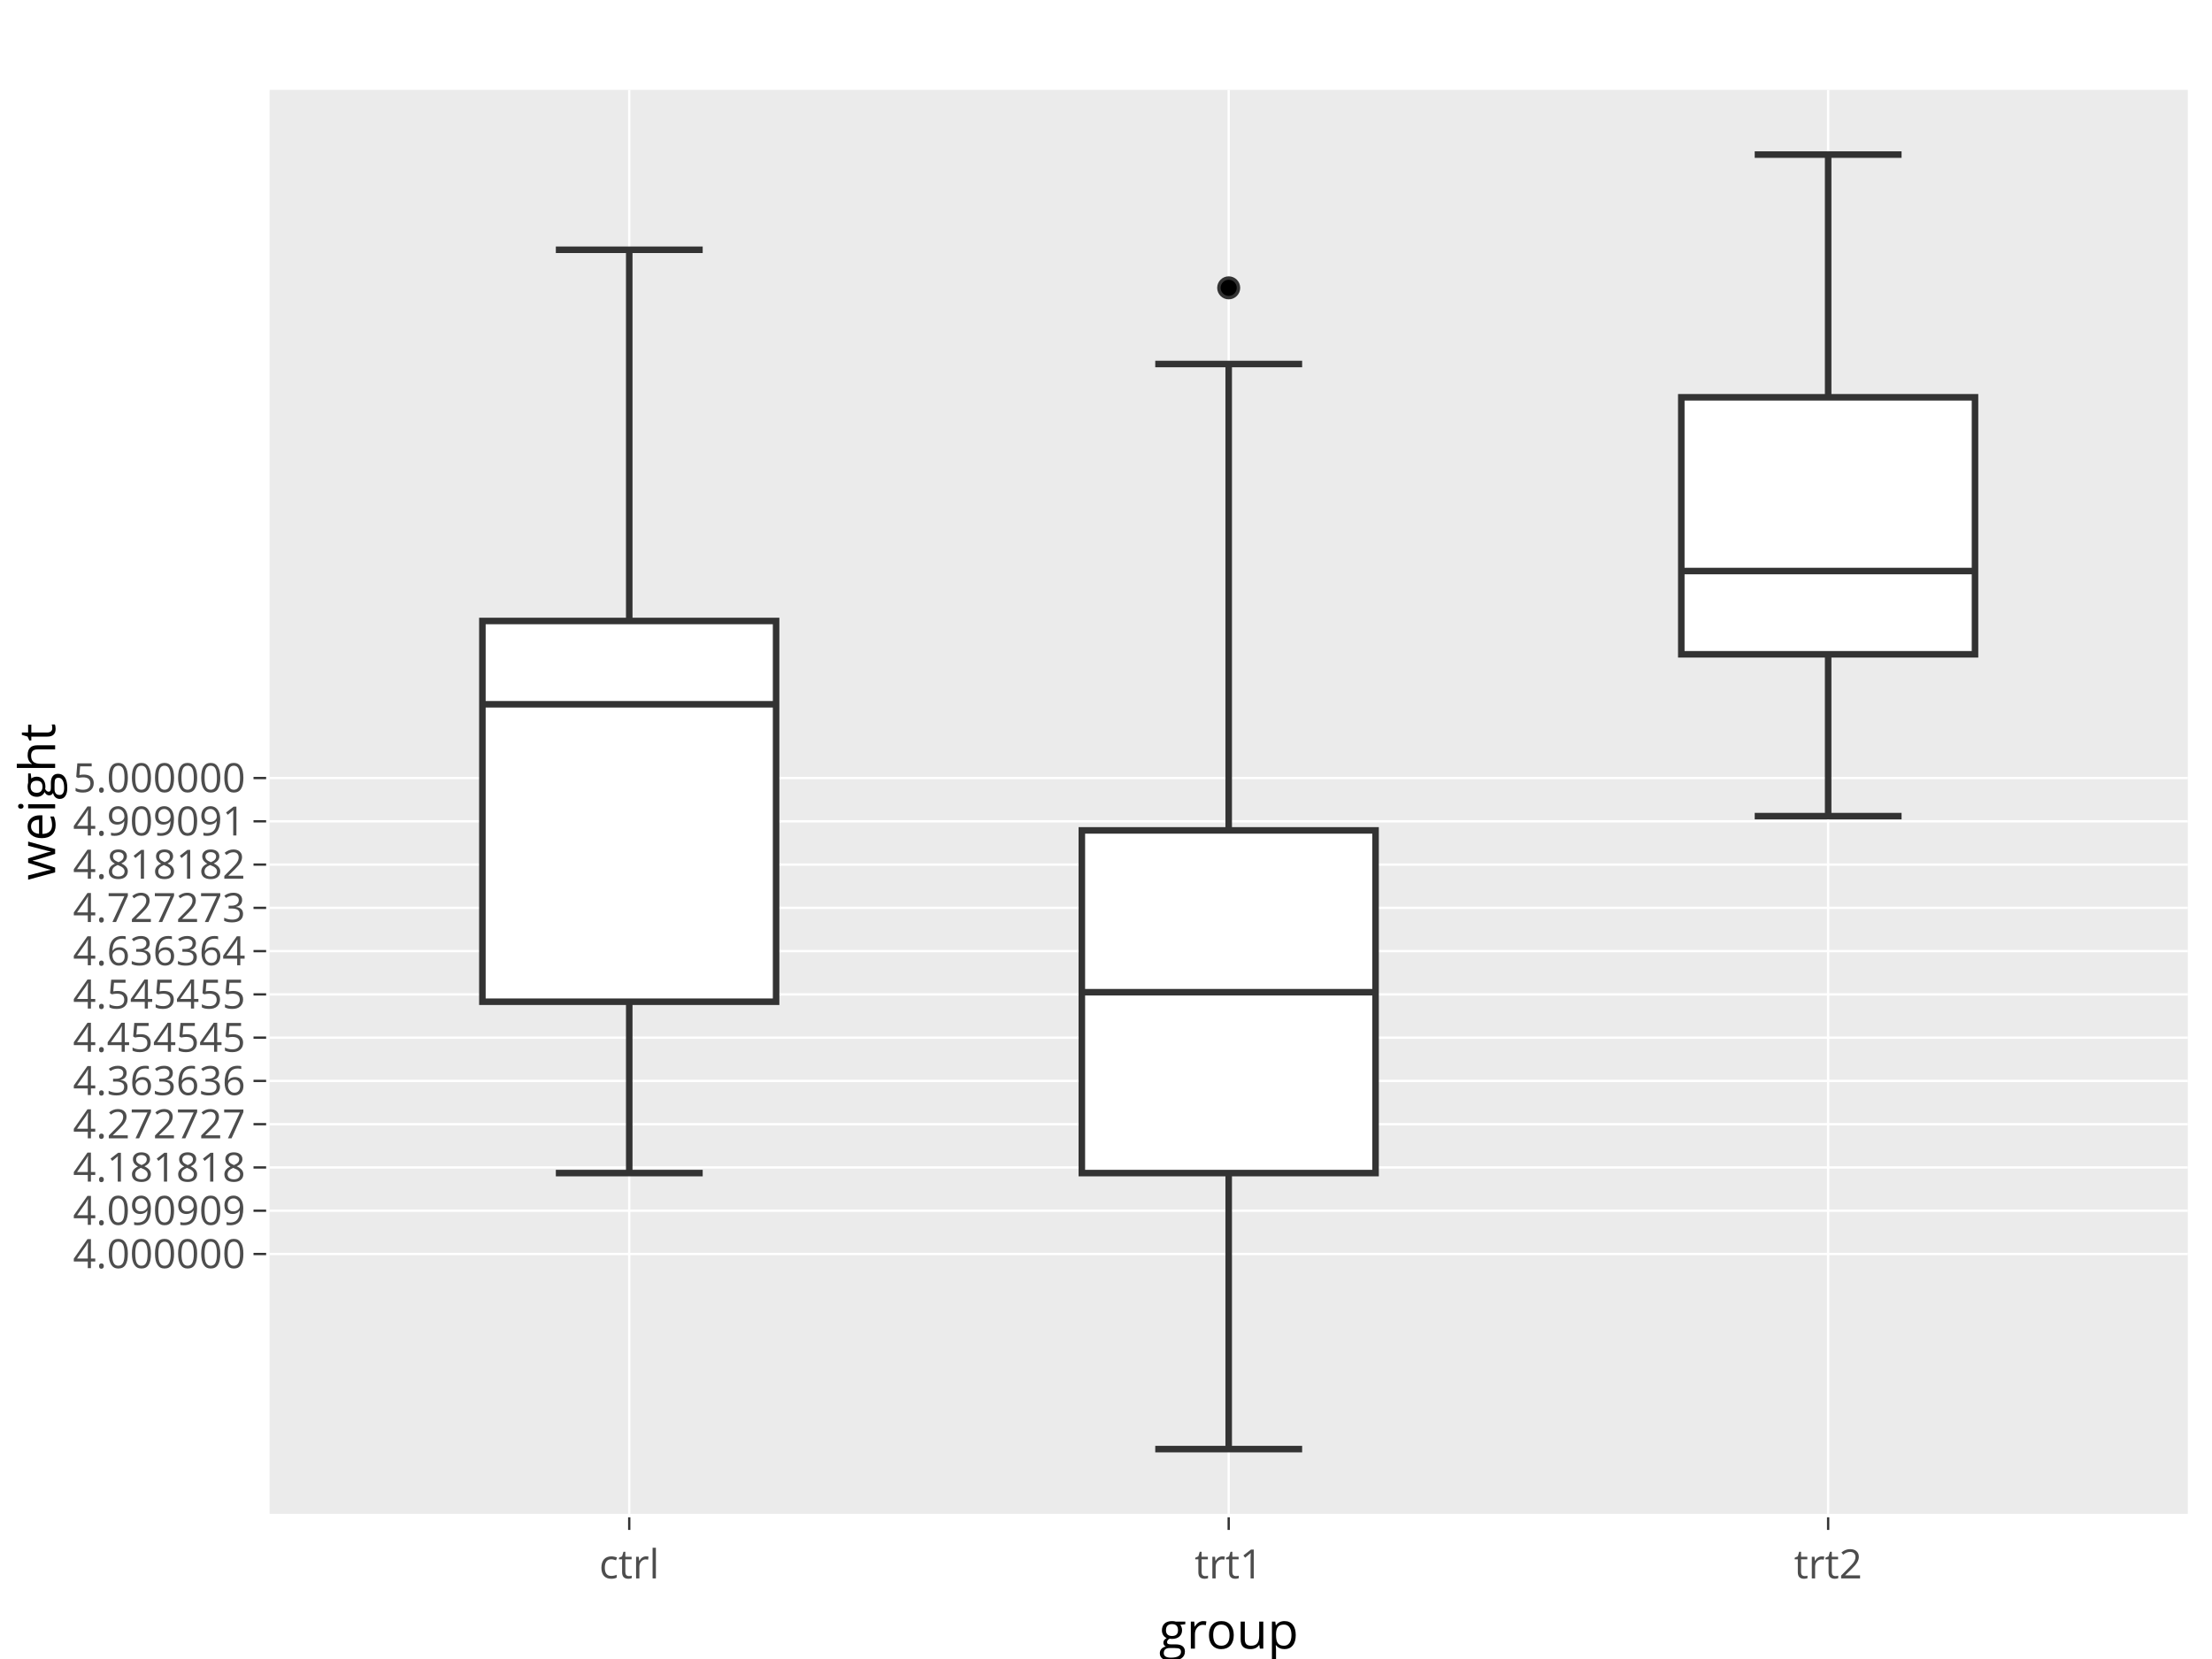
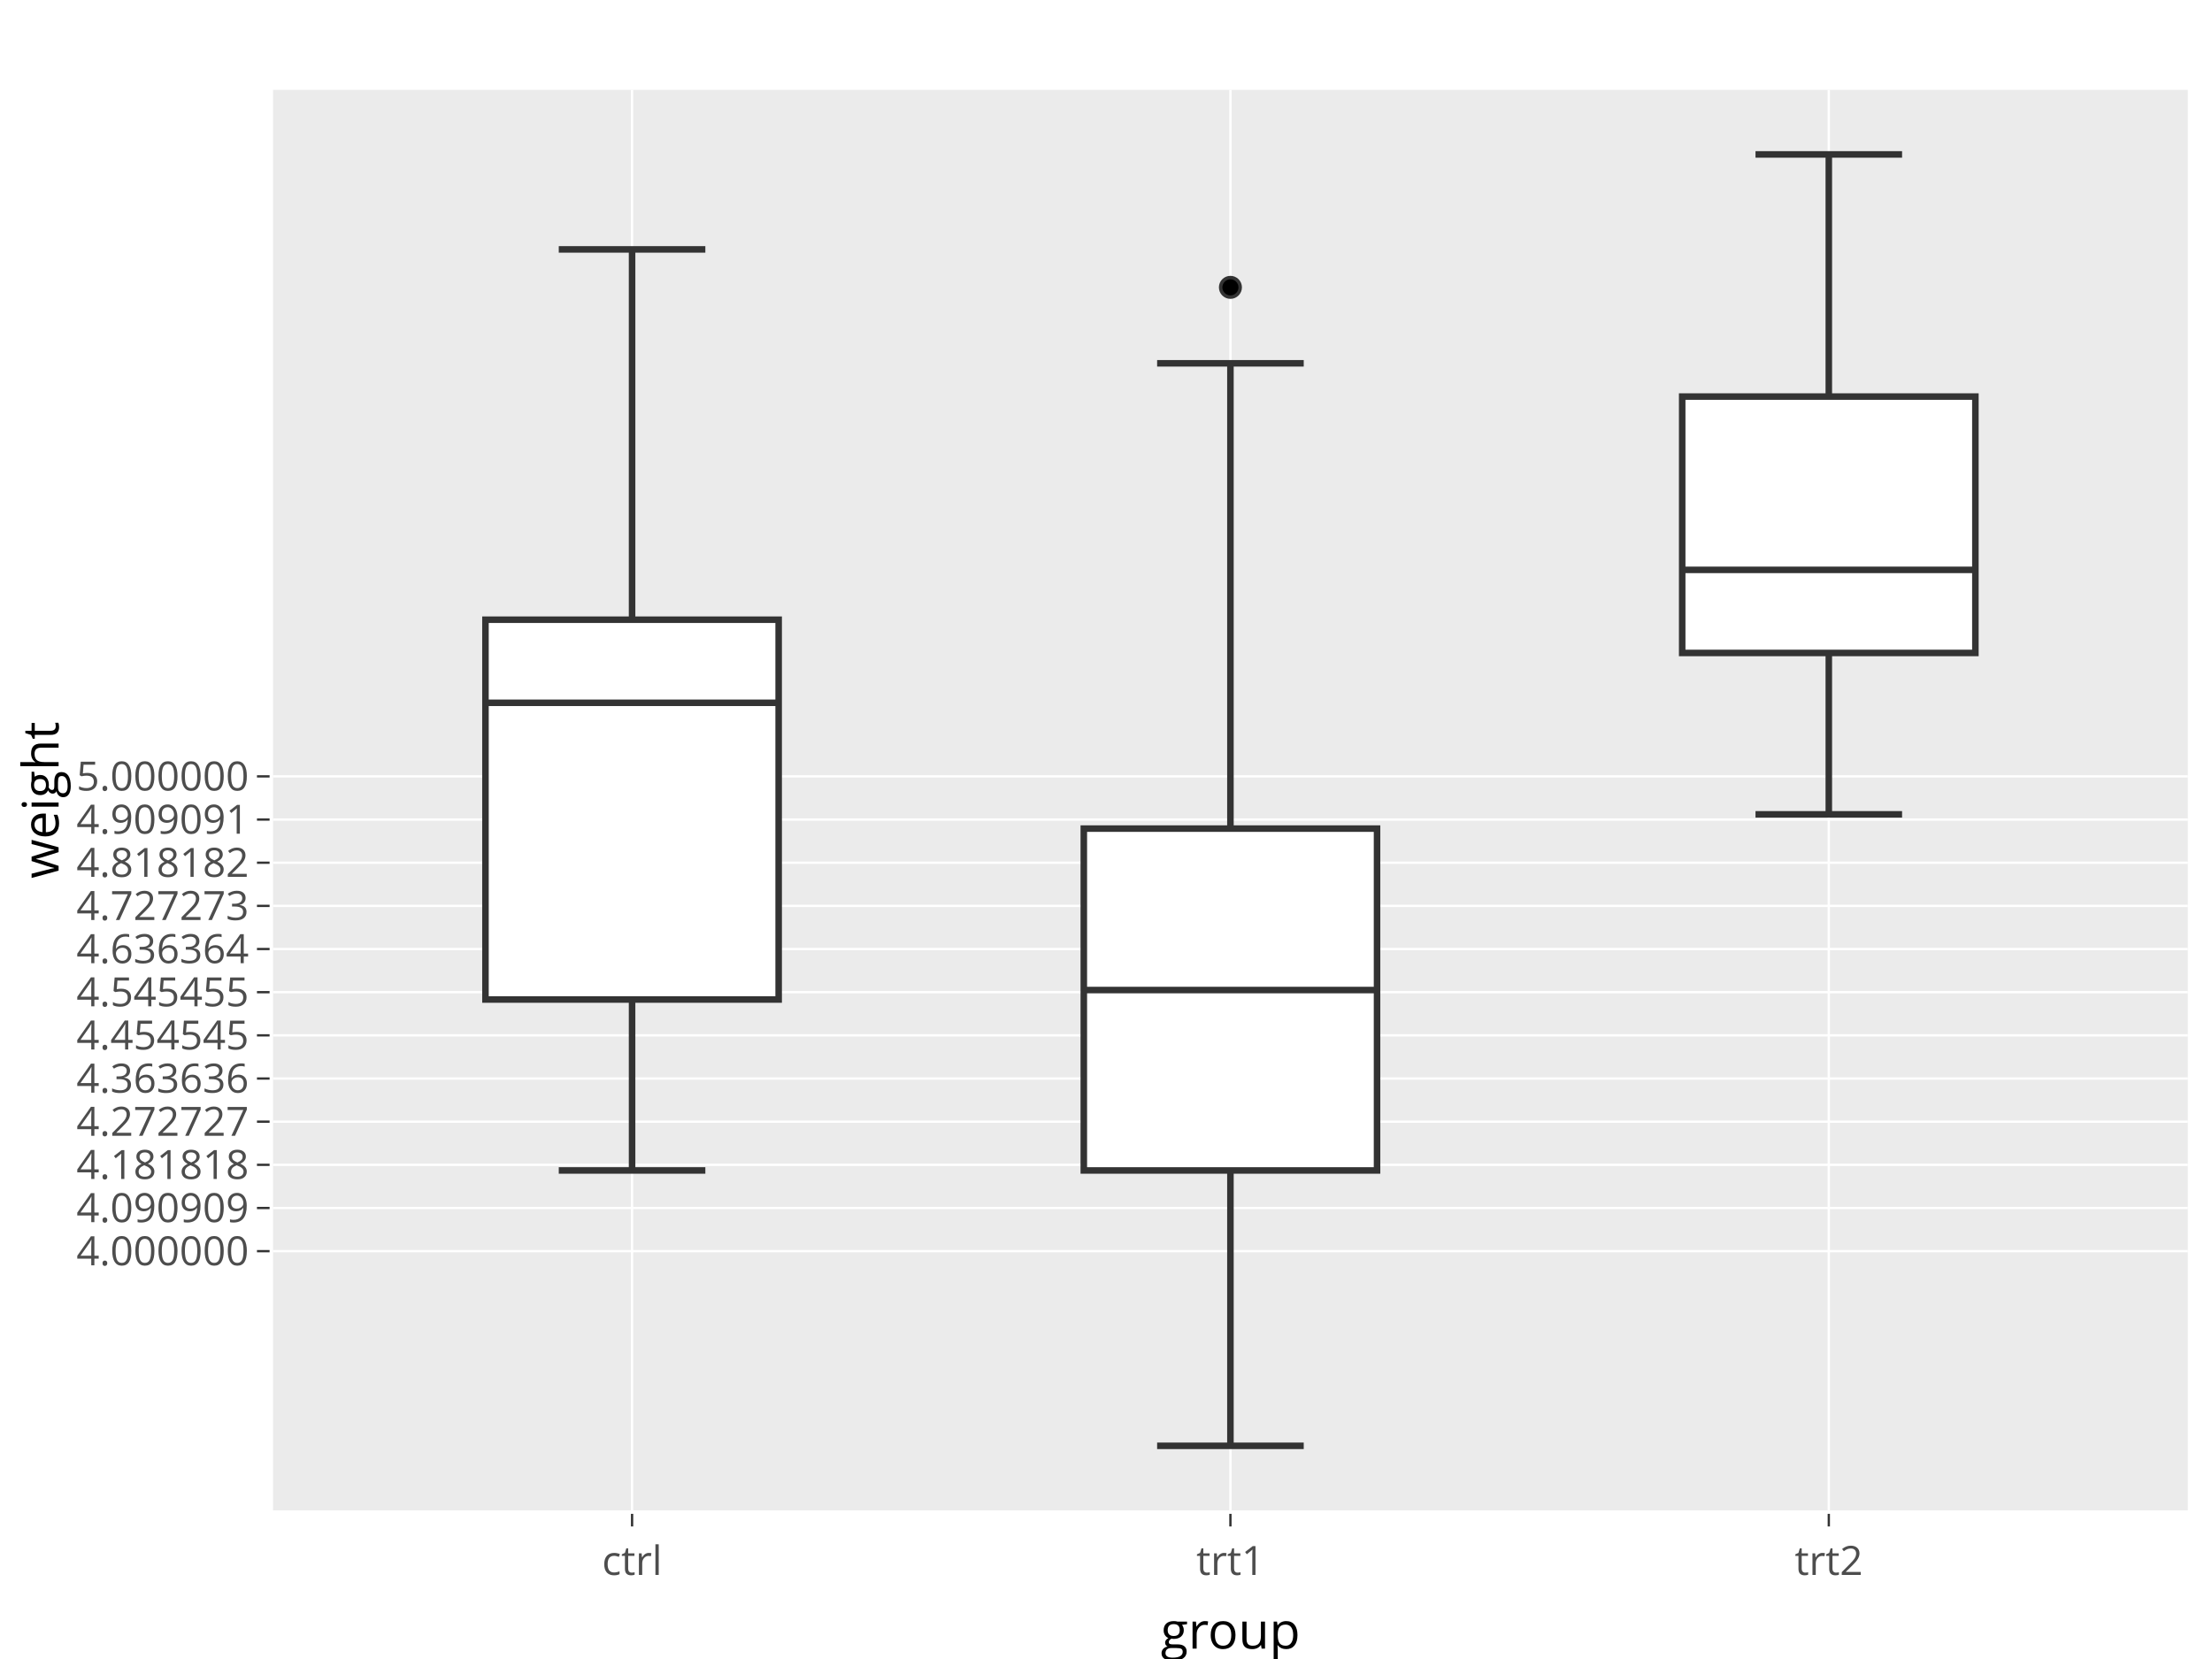
<svg xmlns="http://www.w3.org/2000/svg" class="main-svg" width="640" height="480" viewBox="0 0 640 480">
  <rect x="0" y="0" width="640" height="480" style="fill: rgb(255, 255, 255); fill-opacity: 1;" />
  <defs id="defs-">
    <g class="clips">
      <clipPath id="clipxyplot" class="plotclip">
-         <rect width="555" height="412" />
+         <rect width="554" height="411" />
      </clipPath>
      <clipPath class="axesclip" id="clipx">
-         <rect x="78" y="0" width="555" height="480" />
+         <rect x="79" y="0" width="554" height="480" />
      </clipPath>
      <clipPath class="axesclip" id="clipy">
-         <rect x="0" y="26" width="640" height="412" />
+         <rect x="0" y="26" width="640" height="411" />
      </clipPath>
      <clipPath class="axesclip" id="clipxy">
-         <rect x="78" y="26" width="555" height="412" />
+         <rect x="79" y="26" width="554" height="411" />
      </clipPath>
    </g>
    <g class="gradients" />
  </defs>
  <g class="bglayer">
-     <rect class="bg" x="78" y="26" width="555" height="412" style="fill: rgb(235, 235, 235); fill-opacity: 1; stroke-width: 0;" />
+     <rect class="bg" x="79" y="26" width="554" height="411" style="fill: rgb(235, 235, 235); fill-opacity: 1; stroke-width: 0;" />
  </g>
  <g class="layer-below">
    <g class="imagelayer" />
    <g class="shapelayer" />
  </g>
  <g class="cartesianlayer">
    <g class="subplot xy">
      <g class="layer-subplot">
        <g class="shapelayer" />
        <g class="imagelayer" />
      </g>
      <g class="gridlayer">
        <g class="x">
-           <path class="xgrid crisp" transform="translate(182.06,0)" d="M0,26v412" style="stroke: rgb(255, 255, 255); stroke-opacity: 1; stroke-width: 0.664px;" />
-           <path class="xgrid crisp" transform="translate(355.5,0)" d="M0,26v412" style="stroke: rgb(255, 255, 255); stroke-opacity: 1; stroke-width: 0.664px;" />
-           <path class="xgrid crisp" transform="translate(528.94,0)" d="M0,26v412" style="stroke: rgb(255, 255, 255); stroke-opacity: 1; stroke-width: 0.664px;" />
+           <path class="xgrid crisp" transform="translate(182.88,0)" d="M0,26v411" style="stroke: rgb(255, 255, 255); stroke-opacity: 1; stroke-width: 0.664px;" />
+           <path class="xgrid crisp" transform="translate(356,0)" d="M0,26v411" style="stroke: rgb(255, 255, 255); stroke-opacity: 1; stroke-width: 0.664px;" />
+           <path class="xgrid crisp" transform="translate(529.13,0)" d="M0,26v411" style="stroke: rgb(255, 255, 255); stroke-opacity: 1; stroke-width: 0.664px;" />
        </g>
        <g class="y">
-           <path class="ygrid crisp" transform="translate(0,362.82)" d="M78,0h555" style="stroke: rgb(255, 255, 255); stroke-opacity: 1; stroke-width: 0.664px;" />
-           <path class="ygrid crisp" transform="translate(0,350.3)" d="M78,0h555" style="stroke: rgb(255, 255, 255); stroke-opacity: 1; stroke-width: 0.664px;" />
-           <path class="ygrid crisp" transform="translate(0,337.78)" d="M78,0h555" style="stroke: rgb(255, 255, 255); stroke-opacity: 1; stroke-width: 0.664px;" />
-           <path class="ygrid crisp" transform="translate(0,325.26)" d="M78,0h555" style="stroke: rgb(255, 255, 255); stroke-opacity: 1; stroke-width: 0.664px;" />
-           <path class="ygrid crisp" transform="translate(0,312.74)" d="M78,0h555" style="stroke: rgb(255, 255, 255); stroke-opacity: 1; stroke-width: 0.664px;" />
-           <path class="ygrid crisp" transform="translate(0,300.22)" d="M78,0h555" style="stroke: rgb(255, 255, 255); stroke-opacity: 1; stroke-width: 0.664px;" />
-           <path class="ygrid crisp" transform="translate(0,287.71)" d="M78,0h555" style="stroke: rgb(255, 255, 255); stroke-opacity: 1; stroke-width: 0.664px;" />
-           <path class="ygrid crisp" transform="translate(0,275.19)" d="M78,0h555" style="stroke: rgb(255, 255, 255); stroke-opacity: 1; stroke-width: 0.664px;" />
-           <path class="ygrid crisp" transform="translate(0,262.67)" d="M78,0h555" style="stroke: rgb(255, 255, 255); stroke-opacity: 1; stroke-width: 0.664px;" />
-           <path class="ygrid crisp" transform="translate(0,250.15)" d="M78,0h555" style="stroke: rgb(255, 255, 255); stroke-opacity: 1; stroke-width: 0.664px;" />
-           <path class="ygrid crisp" transform="translate(0,237.63)" d="M78,0h555" style="stroke: rgb(255, 255, 255); stroke-opacity: 1; stroke-width: 0.664px;" />
-           <path class="ygrid crisp" transform="translate(0,225.11)" d="M78,0h555" style="stroke: rgb(255, 255, 255); stroke-opacity: 1; stroke-width: 0.664px;" />
+           <path class="ygrid crisp" transform="translate(0,362)" d="M79,0h554" style="stroke: rgb(255, 255, 255); stroke-opacity: 1; stroke-width: 0.664px;" />
+           <path class="ygrid crisp" transform="translate(0,349.51)" d="M79,0h554" style="stroke: rgb(255, 255, 255); stroke-opacity: 1; stroke-width: 0.664px;" />
+           <path class="ygrid crisp" transform="translate(0,337.02)" d="M79,0h554" style="stroke: rgb(255, 255, 255); stroke-opacity: 1; stroke-width: 0.664px;" />
+           <path class="ygrid crisp" transform="translate(0,324.53)" d="M79,0h554" style="stroke: rgb(255, 255, 255); stroke-opacity: 1; stroke-width: 0.664px;" />
+           <path class="ygrid crisp" transform="translate(0,312.05)" d="M79,0h554" style="stroke: rgb(255, 255, 255); stroke-opacity: 1; stroke-width: 0.664px;" />
+           <path class="ygrid crisp" transform="translate(0,299.56)" d="M79,0h554" style="stroke: rgb(255, 255, 255); stroke-opacity: 1; stroke-width: 0.664px;" />
+           <path class="ygrid crisp" transform="translate(0,287.07)" d="M79,0h554" style="stroke: rgb(255, 255, 255); stroke-opacity: 1; stroke-width: 0.664px;" />
+           <path class="ygrid crisp" transform="translate(0,274.58)" d="M79,0h554" style="stroke: rgb(255, 255, 255); stroke-opacity: 1; stroke-width: 0.664px;" />
+           <path class="ygrid crisp" transform="translate(0,262.1)" d="M79,0h554" style="stroke: rgb(255, 255, 255); stroke-opacity: 1; stroke-width: 0.664px;" />
+           <path class="ygrid crisp" transform="translate(0,249.61)" d="M79,0h554" style="stroke: rgb(255, 255, 255); stroke-opacity: 1; stroke-width: 0.664px;" />
+           <path class="ygrid crisp" transform="translate(0,237.12)" d="M79,0h554" style="stroke: rgb(255, 255, 255); stroke-opacity: 1; stroke-width: 0.664px;" />
+           <path class="ygrid crisp" transform="translate(0,224.63)" d="M79,0h554" style="stroke: rgb(255, 255, 255); stroke-opacity: 1; stroke-width: 0.664px;" />
        </g>
      </g>
      <g class="zerolinelayer" />
      <path class="xlines-below" />
      <path class="ylines-below" />
      <g class="overlines-below" />
      <g class="xaxislayer-below" />
      <g class="yaxislayer-below" />
      <g class="overaxes-below" />
-       <g class="plot" transform="translate(78, 26)" clip-path="url(#clipxyplot)">
+       <g class="plot" transform="translate(79, 26)" clip-path="url(#clipxyplot)">
        <g class="boxlayer mlayer">
          <g class="trace boxes" style="opacity: 1;">
-             <path class="box" d="M61.57,177.77H146.55M61.57,263.83H146.55V153.67H61.57ZM104.06,263.83V313.41M104.06,153.67V46.27M82.82,313.41H125.31M82.82,46.27H125.31" style="vector-effect: non-scaling-stroke; stroke-width: 1.89px; stroke: rgb(51, 51, 51); stroke-opacity: 1; fill: rgb(255, 255, 255); fill-opacity: 1;" />
-             <path class="box" d="M235.01,261.08H319.99M235.01,313.41H319.99V214.26H235.01ZM277.5,313.41V393.27M277.5,214.26V79.32M256.25,393.27H298.75M256.25,79.32H298.75" style="vector-effect: non-scaling-stroke; stroke-width: 1.89px; stroke: rgb(51, 51, 51); stroke-opacity: 1; fill: rgb(255, 255, 255); fill-opacity: 1;" />
-             <path class="box" d="M408.45,139.22H493.43M408.45,163.31H493.43V88.95H408.45ZM450.94,163.31V210.13M450.94,88.95V18.73M429.69,210.13H472.18M429.69,18.73H472.18" style="vector-effect: non-scaling-stroke; stroke-width: 1.89px; stroke: rgb(51, 51, 51); stroke-opacity: 1; fill: rgb(255, 255, 255); fill-opacity: 1;" />
+             <path class="box" d="M61.46,177.34H146.29M61.46,263.19H146.29V153.3H61.46ZM103.88,263.19V312.65M103.88,153.3V46.16M82.67,312.65H125.08M82.67,46.16H125.08" style="vector-effect: non-scaling-stroke; stroke-width: 1.89px; stroke: rgb(51, 51, 51); stroke-opacity: 1; fill: rgb(255, 255, 255); fill-opacity: 1;" />
+             <path class="box" d="M234.58,260.45H319.42M234.58,312.65H319.42V213.74H234.58ZM277,312.65V392.32M277,213.74V79.12M255.79,392.32H298.21M255.79,79.12H298.21" style="vector-effect: non-scaling-stroke; stroke-width: 1.89px; stroke: rgb(51, 51, 51); stroke-opacity: 1; fill: rgb(255, 255, 255); fill-opacity: 1;" />
+             <path class="box" d="M407.71,138.88H492.54M407.71,162.92H492.54V88.74H407.71ZM450.13,162.92V209.62M450.13,88.74V18.68M428.92,209.62H471.33M428.92,18.68H471.33" style="vector-effect: non-scaling-stroke; stroke-width: 1.89px; stroke: rgb(51, 51, 51); stroke-opacity: 1; fill: rgb(255, 255, 255); fill-opacity: 1;" />
            <g class="points" />
            <g class="points">
-               <path class="point" transform="translate(277.5,57.28)" d="M2.83,0A2.83,2.83 0 1,1 0,-2.83A2.83,2.83 0 0,1 2.83,0Z" style="opacity: 1; stroke-width: 1px; fill: rgb(0, 0, 0); fill-opacity: 1; stroke: rgb(51, 51, 51); stroke-opacity: 1;" />
+               <path class="point" transform="translate(277,57.14)" d="M2.83,0A2.83,2.83 0 1,1 0,-2.83A2.83,2.83 0 0,1 2.83,0Z" style="opacity: 1; stroke-width: 1px; fill: rgb(0, 0, 0); fill-opacity: 1; stroke: rgb(51, 51, 51); stroke-opacity: 1;" />
            </g>
            <g class="points" />
          </g>
        </g>
      </g>
      <g class="overplot" />
      <path class="xlines-above crisp" d="" style="fill: none; stroke-width: 1px; stroke: rgb(0, 0, 0); stroke-opacity: 0;" />
      <path class="ylines-above crisp" d="" style="fill: none; stroke-width: 1px; stroke: rgb(0, 0, 0); stroke-opacity: 0;" />
      <g class="overlines-above" />
      <g class="xaxislayer-above">
-         <path class="xtick ticks crisp" d="M0,439v3.653" transform="translate(182.06,0)" style="stroke: rgb(51, 51, 51); stroke-opacity: 1; stroke-width: 0.664px;" />
-         <path class="xtick ticks crisp" d="M0,439v3.653" transform="translate(355.5,0)" style="stroke: rgb(51, 51, 51); stroke-opacity: 1; stroke-width: 0.664px;" />
-         <path class="xtick ticks crisp" d="M0,439v3.653" transform="translate(528.94,0)" style="stroke: rgb(51, 51, 51); stroke-opacity: 1; stroke-width: 0.664px;" />
+         <path class="xtick ticks crisp" d="M0,438v3.653" transform="translate(182.88,0)" style="stroke: rgb(51, 51, 51); stroke-opacity: 1; stroke-width: 0.664px;" />
+         <path class="xtick ticks crisp" d="M0,438v3.653" transform="translate(356,0)" style="stroke: rgb(51, 51, 51); stroke-opacity: 1; stroke-width: 0.664px;" />
+         <path class="xtick ticks crisp" d="M0,438v3.653" transform="translate(529.13,0)" style="stroke: rgb(51, 51, 51); stroke-opacity: 1; stroke-width: 0.664px;" />
        <g class="xtick">
-           <text text-anchor="middle" x="0" y="456.68" transform="translate(182.06,0)" style="font-family: 'Open Sans', verdana, arial, sans-serif; font-size: 11.69px; fill: rgb(77, 77, 77); fill-opacity: 1; white-space: pre;">ctrl</text>
+           <text text-anchor="middle" x="0" y="455.68" transform="translate(182.88,0)" style="font-family: 'Open Sans', verdana, arial, sans-serif; font-size: 11.69px; fill: rgb(77, 77, 77); fill-opacity: 1; white-space: pre;">ctrl</text>
        </g>
        <g class="xtick">
-           <text text-anchor="middle" x="0" y="456.68" transform="translate(355.5,0)" style="font-family: 'Open Sans', verdana, arial, sans-serif; font-size: 11.69px; fill: rgb(77, 77, 77); fill-opacity: 1; white-space: pre;">trt1</text>
+           <text text-anchor="middle" x="0" y="455.68" transform="translate(356,0)" style="font-family: 'Open Sans', verdana, arial, sans-serif; font-size: 11.69px; fill: rgb(77, 77, 77); fill-opacity: 1; white-space: pre;">trt1</text>
        </g>
        <g class="xtick">
-           <text text-anchor="middle" x="0" y="456.68" transform="translate(528.94,0)" style="font-family: 'Open Sans', verdana, arial, sans-serif; font-size: 11.69px; fill: rgb(77, 77, 77); fill-opacity: 1; white-space: pre;">trt2</text>
+           <text text-anchor="middle" x="0" y="455.68" transform="translate(529.13,0)" style="font-family: 'Open Sans', verdana, arial, sans-serif; font-size: 11.69px; fill: rgb(77, 77, 77); fill-opacity: 1; white-space: pre;">trt2</text>
        </g>
      </g>
      <g class="yaxislayer-above">
-         <path class="ytick ticks crisp" d="M77,0h-3.653" transform="translate(0,362.82)" style="stroke: rgb(51, 51, 51); stroke-opacity: 1; stroke-width: 0.664px;" />
-         <path class="ytick ticks crisp" d="M77,0h-3.653" transform="translate(0,350.3)" style="stroke: rgb(51, 51, 51); stroke-opacity: 1; stroke-width: 0.664px;" />
-         <path class="ytick ticks crisp" d="M77,0h-3.653" transform="translate(0,337.78)" style="stroke: rgb(51, 51, 51); stroke-opacity: 1; stroke-width: 0.664px;" />
-         <path class="ytick ticks crisp" d="M77,0h-3.653" transform="translate(0,325.26)" style="stroke: rgb(51, 51, 51); stroke-opacity: 1; stroke-width: 0.664px;" />
-         <path class="ytick ticks crisp" d="M77,0h-3.653" transform="translate(0,312.74)" style="stroke: rgb(51, 51, 51); stroke-opacity: 1; stroke-width: 0.664px;" />
-         <path class="ytick ticks crisp" d="M77,0h-3.653" transform="translate(0,300.22)" style="stroke: rgb(51, 51, 51); stroke-opacity: 1; stroke-width: 0.664px;" />
-         <path class="ytick ticks crisp" d="M77,0h-3.653" transform="translate(0,287.71)" style="stroke: rgb(51, 51, 51); stroke-opacity: 1; stroke-width: 0.664px;" />
-         <path class="ytick ticks crisp" d="M77,0h-3.653" transform="translate(0,275.19)" style="stroke: rgb(51, 51, 51); stroke-opacity: 1; stroke-width: 0.664px;" />
-         <path class="ytick ticks crisp" d="M77,0h-3.653" transform="translate(0,262.67)" style="stroke: rgb(51, 51, 51); stroke-opacity: 1; stroke-width: 0.664px;" />
-         <path class="ytick ticks crisp" d="M77,0h-3.653" transform="translate(0,250.15)" style="stroke: rgb(51, 51, 51); stroke-opacity: 1; stroke-width: 0.664px;" />
-         <path class="ytick ticks crisp" d="M77,0h-3.653" transform="translate(0,237.63)" style="stroke: rgb(51, 51, 51); stroke-opacity: 1; stroke-width: 0.664px;" />
-         <path class="ytick ticks crisp" d="M77,0h-3.653" transform="translate(0,225.11)" style="stroke: rgb(51, 51, 51); stroke-opacity: 1; stroke-width: 0.664px;" />
+         <path class="ytick ticks crisp" d="M78,0h-3.653" transform="translate(0,362)" style="stroke: rgb(51, 51, 51); stroke-opacity: 1; stroke-width: 0.664px;" />
+         <path class="ytick ticks crisp" d="M78,0h-3.653" transform="translate(0,349.51)" style="stroke: rgb(51, 51, 51); stroke-opacity: 1; stroke-width: 0.664px;" />
+         <path class="ytick ticks crisp" d="M78,0h-3.653" transform="translate(0,337.02)" style="stroke: rgb(51, 51, 51); stroke-opacity: 1; stroke-width: 0.664px;" />
+         <path class="ytick ticks crisp" d="M78,0h-3.653" transform="translate(0,324.53)" style="stroke: rgb(51, 51, 51); stroke-opacity: 1; stroke-width: 0.664px;" />
+         <path class="ytick ticks crisp" d="M78,0h-3.653" transform="translate(0,312.05)" style="stroke: rgb(51, 51, 51); stroke-opacity: 1; stroke-width: 0.664px;" />
+         <path class="ytick ticks crisp" d="M78,0h-3.653" transform="translate(0,299.56)" style="stroke: rgb(51, 51, 51); stroke-opacity: 1; stroke-width: 0.664px;" />
+         <path class="ytick ticks crisp" d="M78,0h-3.653" transform="translate(0,287.07)" style="stroke: rgb(51, 51, 51); stroke-opacity: 1; stroke-width: 0.664px;" />
+         <path class="ytick ticks crisp" d="M78,0h-3.653" transform="translate(0,274.58)" style="stroke: rgb(51, 51, 51); stroke-opacity: 1; stroke-width: 0.664px;" />
+         <path class="ytick ticks crisp" d="M78,0h-3.653" transform="translate(0,262.1)" style="stroke: rgb(51, 51, 51); stroke-opacity: 1; stroke-width: 0.664px;" />
+         <path class="ytick ticks crisp" d="M78,0h-3.653" transform="translate(0,249.61)" style="stroke: rgb(51, 51, 51); stroke-opacity: 1; stroke-width: 0.664px;" />
+         <path class="ytick ticks crisp" d="M78,0h-3.653" transform="translate(0,237.12)" style="stroke: rgb(51, 51, 51); stroke-opacity: 1; stroke-width: 0.664px;" />
+         <path class="ytick ticks crisp" d="M78,0h-3.653" transform="translate(0,224.63)" style="stroke: rgb(51, 51, 51); stroke-opacity: 1; stroke-width: 0.664px;" />
        <g class="ytick">
-           <text text-anchor="end" x="71.009" y="4.091" transform="translate(0,362.82)" style="font-family: 'Open Sans', verdana, arial, sans-serif; font-size: 11.69px; fill: rgb(77, 77, 77); fill-opacity: 1; white-space: pre;">4.000000</text>
+           <text text-anchor="end" x="72.009" y="4.091" transform="translate(0,362)" style="font-family: 'Open Sans', verdana, arial, sans-serif; font-size: 11.69px; fill: rgb(77, 77, 77); fill-opacity: 1; white-space: pre;">4.000000</text>
        </g>
        <g class="ytick">
-           <text text-anchor="end" x="71.009" y="4.091" transform="translate(0,350.3)" style="font-family: 'Open Sans', verdana, arial, sans-serif; font-size: 11.69px; fill: rgb(77, 77, 77); fill-opacity: 1; white-space: pre;">4.090909</text>
+           <text text-anchor="end" x="72.009" y="4.091" transform="translate(0,349.51)" style="font-family: 'Open Sans', verdana, arial, sans-serif; font-size: 11.69px; fill: rgb(77, 77, 77); fill-opacity: 1; white-space: pre;">4.090909</text>
        </g>
        <g class="ytick">
-           <text text-anchor="end" x="71.009" y="4.091" transform="translate(0,337.78)" style="font-family: 'Open Sans', verdana, arial, sans-serif; font-size: 11.69px; fill: rgb(77, 77, 77); fill-opacity: 1; white-space: pre;">4.181818</text>
+           <text text-anchor="end" x="72.009" y="4.091" transform="translate(0,337.02)" style="font-family: 'Open Sans', verdana, arial, sans-serif; font-size: 11.69px; fill: rgb(77, 77, 77); fill-opacity: 1; white-space: pre;">4.181818</text>
        </g>
        <g class="ytick">
-           <text text-anchor="end" x="71.009" y="4.091" transform="translate(0,325.26)" style="font-family: 'Open Sans', verdana, arial, sans-serif; font-size: 11.69px; fill: rgb(77, 77, 77); fill-opacity: 1; white-space: pre;">4.272727</text>
+           <text text-anchor="end" x="72.009" y="4.091" transform="translate(0,324.53)" style="font-family: 'Open Sans', verdana, arial, sans-serif; font-size: 11.69px; fill: rgb(77, 77, 77); fill-opacity: 1; white-space: pre;">4.272727</text>
        </g>
        <g class="ytick">
-           <text text-anchor="end" x="71.009" y="4.091" transform="translate(0,312.74)" style="font-family: 'Open Sans', verdana, arial, sans-serif; font-size: 11.69px; fill: rgb(77, 77, 77); fill-opacity: 1; white-space: pre;">4.363636</text>
+           <text text-anchor="end" x="72.009" y="4.091" transform="translate(0,312.05)" style="font-family: 'Open Sans', verdana, arial, sans-serif; font-size: 11.69px; fill: rgb(77, 77, 77); fill-opacity: 1; white-space: pre;">4.363636</text>
        </g>
        <g class="ytick">
-           <text text-anchor="end" x="71.009" y="4.091" transform="translate(0,300.22)" style="font-family: 'Open Sans', verdana, arial, sans-serif; font-size: 11.69px; fill: rgb(77, 77, 77); fill-opacity: 1; white-space: pre;">4.454545</text>
+           <text text-anchor="end" x="72.009" y="4.091" transform="translate(0,299.56)" style="font-family: 'Open Sans', verdana, arial, sans-serif; font-size: 11.69px; fill: rgb(77, 77, 77); fill-opacity: 1; white-space: pre;">4.454545</text>
        </g>
        <g class="ytick">
-           <text text-anchor="end" x="71.009" y="4.091" transform="translate(0,287.71)" style="font-family: 'Open Sans', verdana, arial, sans-serif; font-size: 11.69px; fill: rgb(77, 77, 77); fill-opacity: 1; white-space: pre;">4.545455</text>
+           <text text-anchor="end" x="72.009" y="4.091" transform="translate(0,287.07)" style="font-family: 'Open Sans', verdana, arial, sans-serif; font-size: 11.69px; fill: rgb(77, 77, 77); fill-opacity: 1; white-space: pre;">4.545455</text>
        </g>
        <g class="ytick">
-           <text text-anchor="end" x="71.009" y="4.091" transform="translate(0,275.19)" style="font-family: 'Open Sans', verdana, arial, sans-serif; font-size: 11.69px; fill: rgb(77, 77, 77); fill-opacity: 1; white-space: pre;">4.636364</text>
+           <text text-anchor="end" x="72.009" y="4.091" transform="translate(0,274.58)" style="font-family: 'Open Sans', verdana, arial, sans-serif; font-size: 11.69px; fill: rgb(77, 77, 77); fill-opacity: 1; white-space: pre;">4.636364</text>
        </g>
        <g class="ytick">
-           <text text-anchor="end" x="71.009" y="4.091" transform="translate(0,262.67)" style="font-family: 'Open Sans', verdana, arial, sans-serif; font-size: 11.69px; fill: rgb(77, 77, 77); fill-opacity: 1; white-space: pre;">4.727273</text>
+           <text text-anchor="end" x="72.009" y="4.091" transform="translate(0,262.1)" style="font-family: 'Open Sans', verdana, arial, sans-serif; font-size: 11.69px; fill: rgb(77, 77, 77); fill-opacity: 1; white-space: pre;">4.727273</text>
        </g>
        <g class="ytick">
-           <text text-anchor="end" x="71.009" y="4.091" transform="translate(0,250.15)" style="font-family: 'Open Sans', verdana, arial, sans-serif; font-size: 11.69px; fill: rgb(77, 77, 77); fill-opacity: 1; white-space: pre;">4.818182</text>
+           <text text-anchor="end" x="72.009" y="4.091" transform="translate(0,249.61)" style="font-family: 'Open Sans', verdana, arial, sans-serif; font-size: 11.69px; fill: rgb(77, 77, 77); fill-opacity: 1; white-space: pre;">4.818182</text>
        </g>
        <g class="ytick">
-           <text text-anchor="end" x="71.009" y="4.091" transform="translate(0,237.63)" style="font-family: 'Open Sans', verdana, arial, sans-serif; font-size: 11.69px; fill: rgb(77, 77, 77); fill-opacity: 1; white-space: pre;">4.909091</text>
+           <text text-anchor="end" x="72.009" y="4.091" transform="translate(0,237.12)" style="font-family: 'Open Sans', verdana, arial, sans-serif; font-size: 11.69px; fill: rgb(77, 77, 77); fill-opacity: 1; white-space: pre;">4.909091</text>
        </g>
        <g class="ytick">
-           <text text-anchor="end" x="71.009" y="4.091" transform="translate(0,225.11)" style="font-family: 'Open Sans', verdana, arial, sans-serif; font-size: 11.69px; fill: rgb(77, 77, 77); fill-opacity: 1; white-space: pre;">5.000000</text>
+           <text text-anchor="end" x="72.009" y="4.091" transform="translate(0,224.63)" style="font-family: 'Open Sans', verdana, arial, sans-serif; font-size: 11.69px; fill: rgb(77, 77, 77); fill-opacity: 1; white-space: pre;">5.000000</text>
        </g>
      </g>
      <g class="overaxes-above" />
    </g>
  </g>
  <g class="polarlayer" />
  <g class="ternarylayer" />
  <g class="geolayer" />
  <g class="pielayer" />
  <g class="glimages" />
  <defs id="topdefs-">
    <g class="clips" />
  </defs>
  <g class="layer-above">
    <g class="imagelayer" />
    <g class="shapelayer">
-       <path data-index="0" fill-rule="evenodd" d="M78,438H633V26H78Z" style="opacity: 1; stroke: rgb(0, 0, 0); stroke-opacity: 0; fill: rgb(0, 0, 0); fill-opacity: 0; stroke-width: 0px;" />
+       <path data-index="0" fill-rule="evenodd" d="M79,437H633V26H79Z" style="opacity: 1; stroke: rgb(0, 0, 0); stroke-opacity: 0; fill: rgb(0, 0, 0); fill-opacity: 0; stroke-width: 0px;" />
    </g>
  </g>
  <g class="infolayer">
    <g class="g-gtitle" />
-     <g class="g-xtitle" transform="translate(0,-14.83562)">
-       <text class="xtitle" x="355.5" y="491.836" text-anchor="middle" style="font-family: 'Open Sans', verdana, arial, sans-serif; font-size: 14.61px; fill: rgb(0, 0, 0); opacity: 1; font-weight: normal; white-space: pre;">group</text>
+     <g class="g-xtitle" transform="translate(0,-13.83562)">
+       <text class="xtitle" x="356" y="490.836" text-anchor="middle" style="font-family: 'Open Sans', verdana, arial, sans-serif; font-size: 14.61px; fill: rgb(0, 0, 0); opacity: 1; font-weight: normal; white-space: pre;">group</text>
    </g>
    <g class="g-ytitle" transform="translate(-22.82324,0)">
-       <text class="ytitle" transform="rotate(-90,38.77626,232)" x="38.776" y="232" text-anchor="middle" style="font-family: 'Open Sans', verdana, arial, sans-serif; font-size: 14.61px; fill: rgb(0, 0, 0); opacity: 1; font-weight: normal; white-space: pre;">weight</text>
+       <text class="ytitle" transform="rotate(-90,39.77626,231.5)" x="39.776" y="231.5" text-anchor="middle" style="font-family: 'Open Sans', verdana, arial, sans-serif; font-size: 14.61px; fill: rgb(0, 0, 0); opacity: 1; font-weight: normal; white-space: pre;">weight</text>
    </g>
  </g>
</svg>
